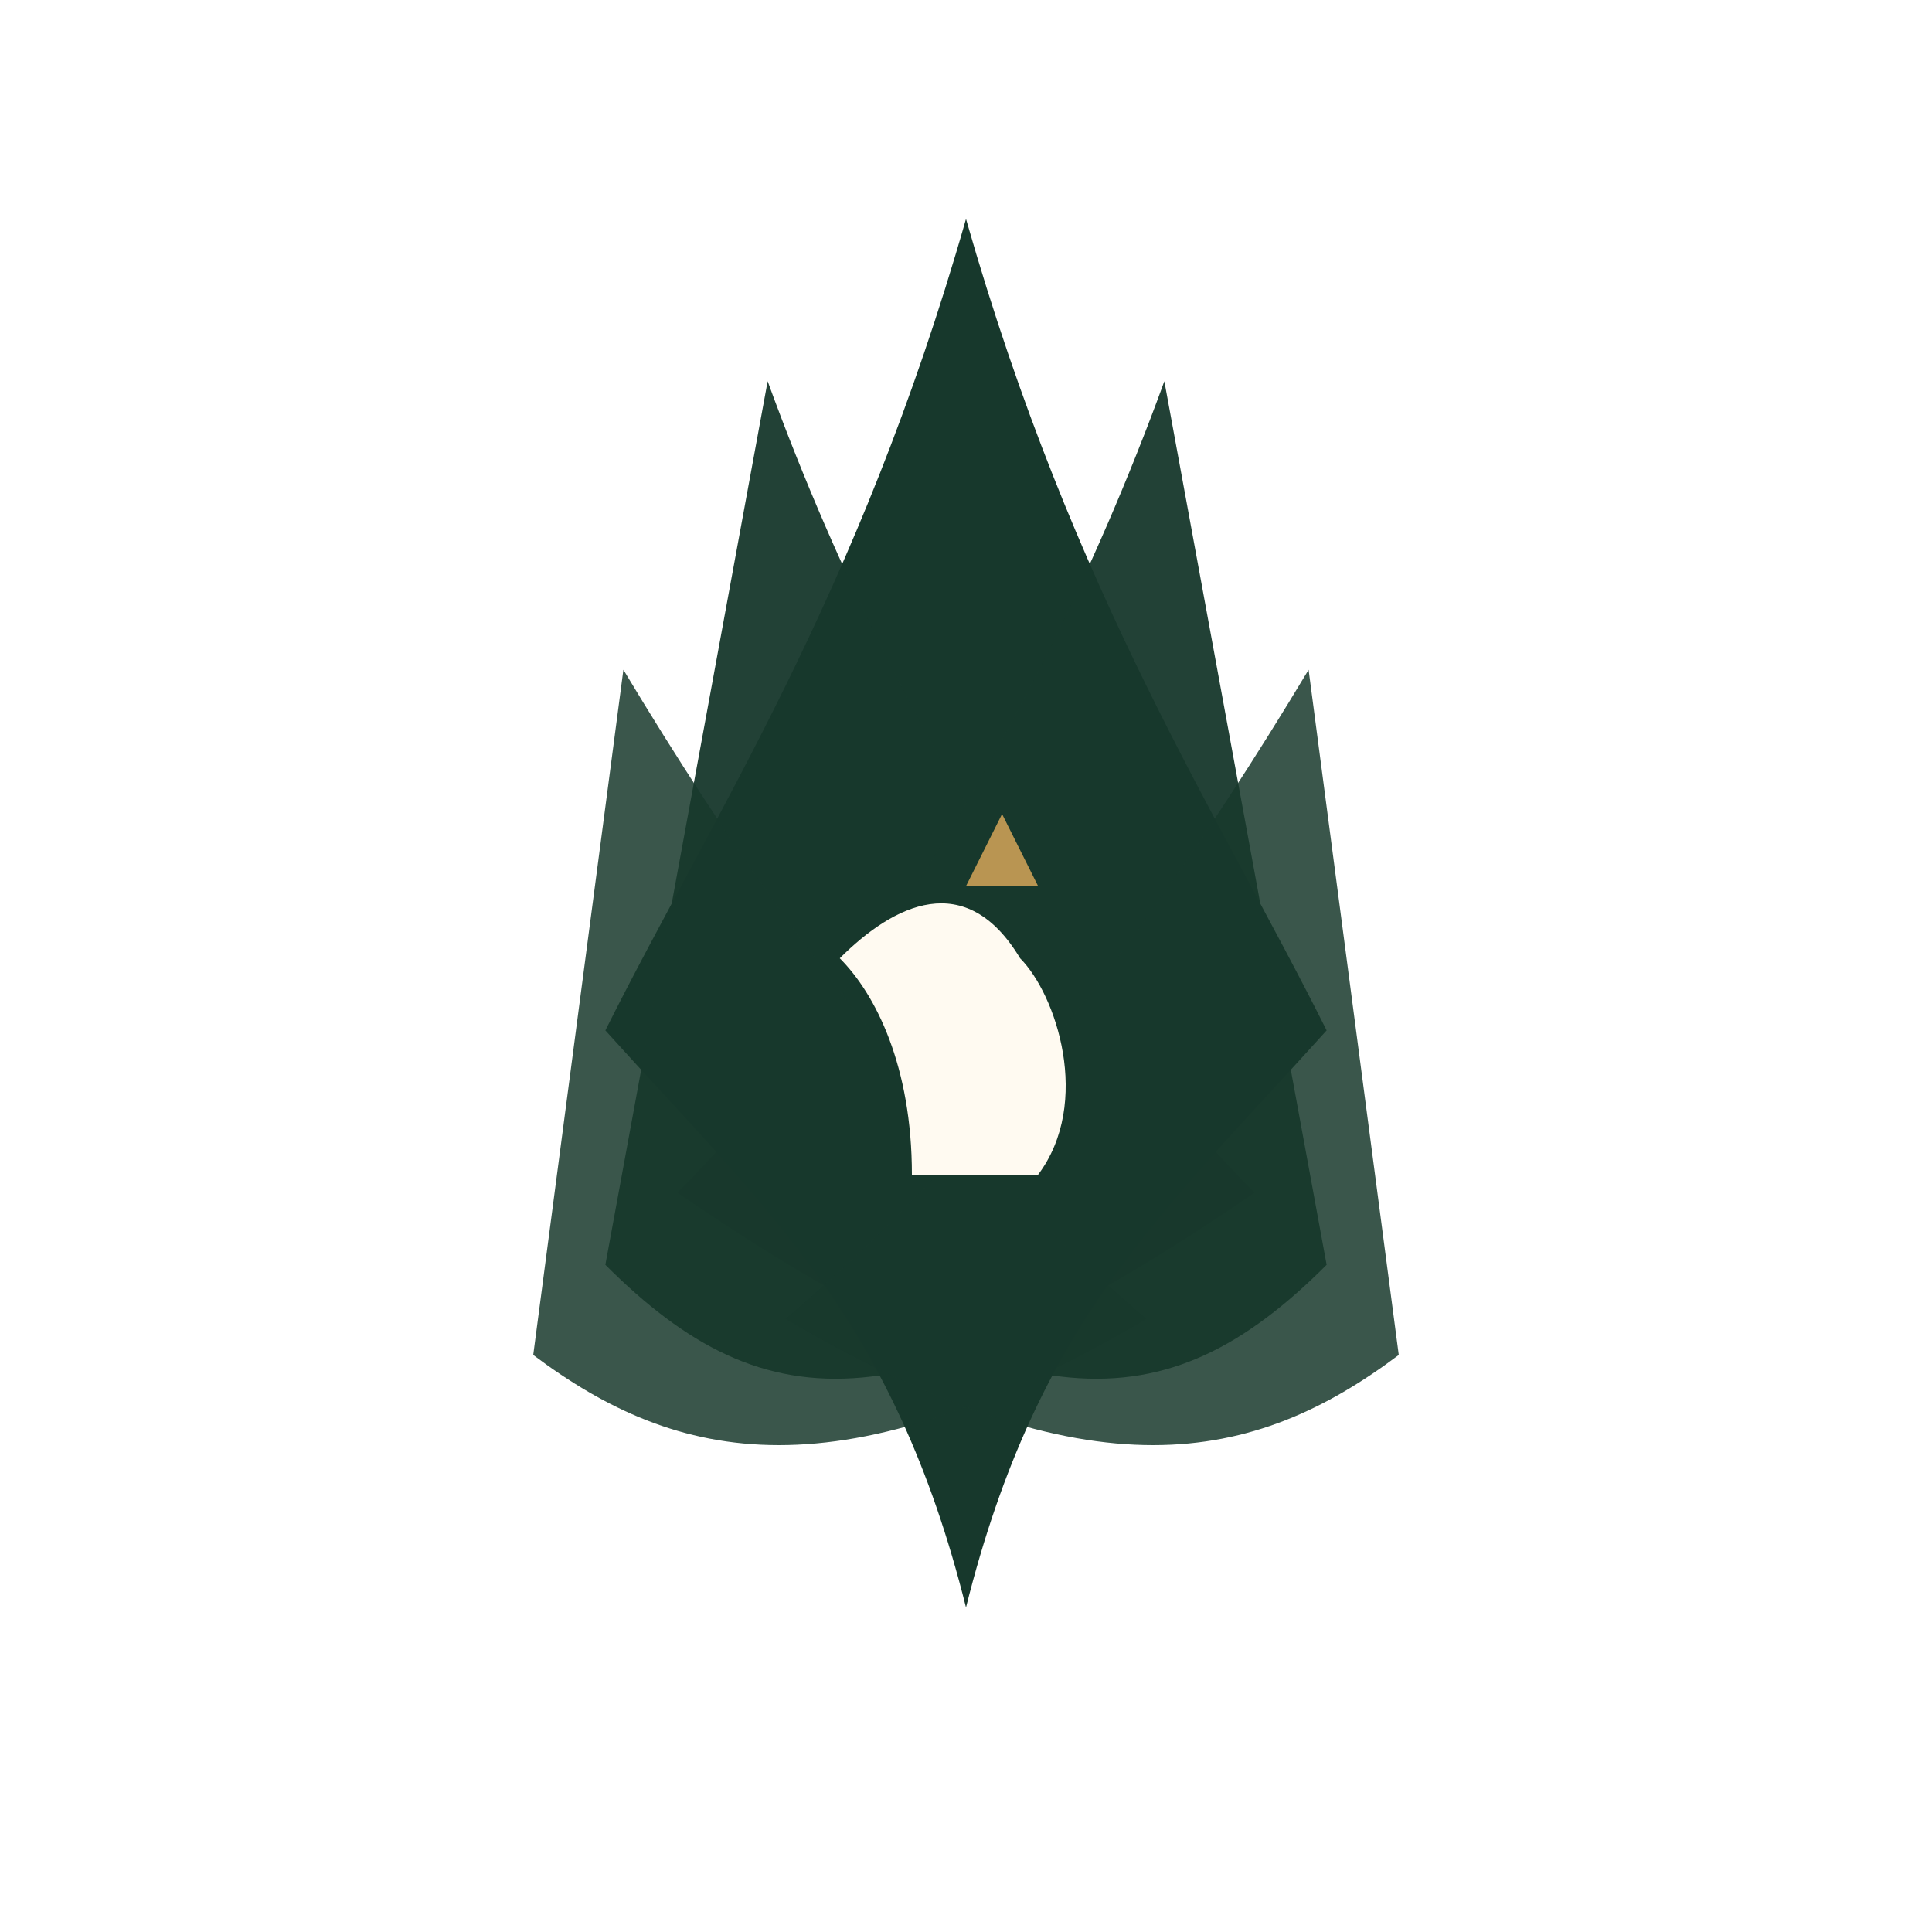
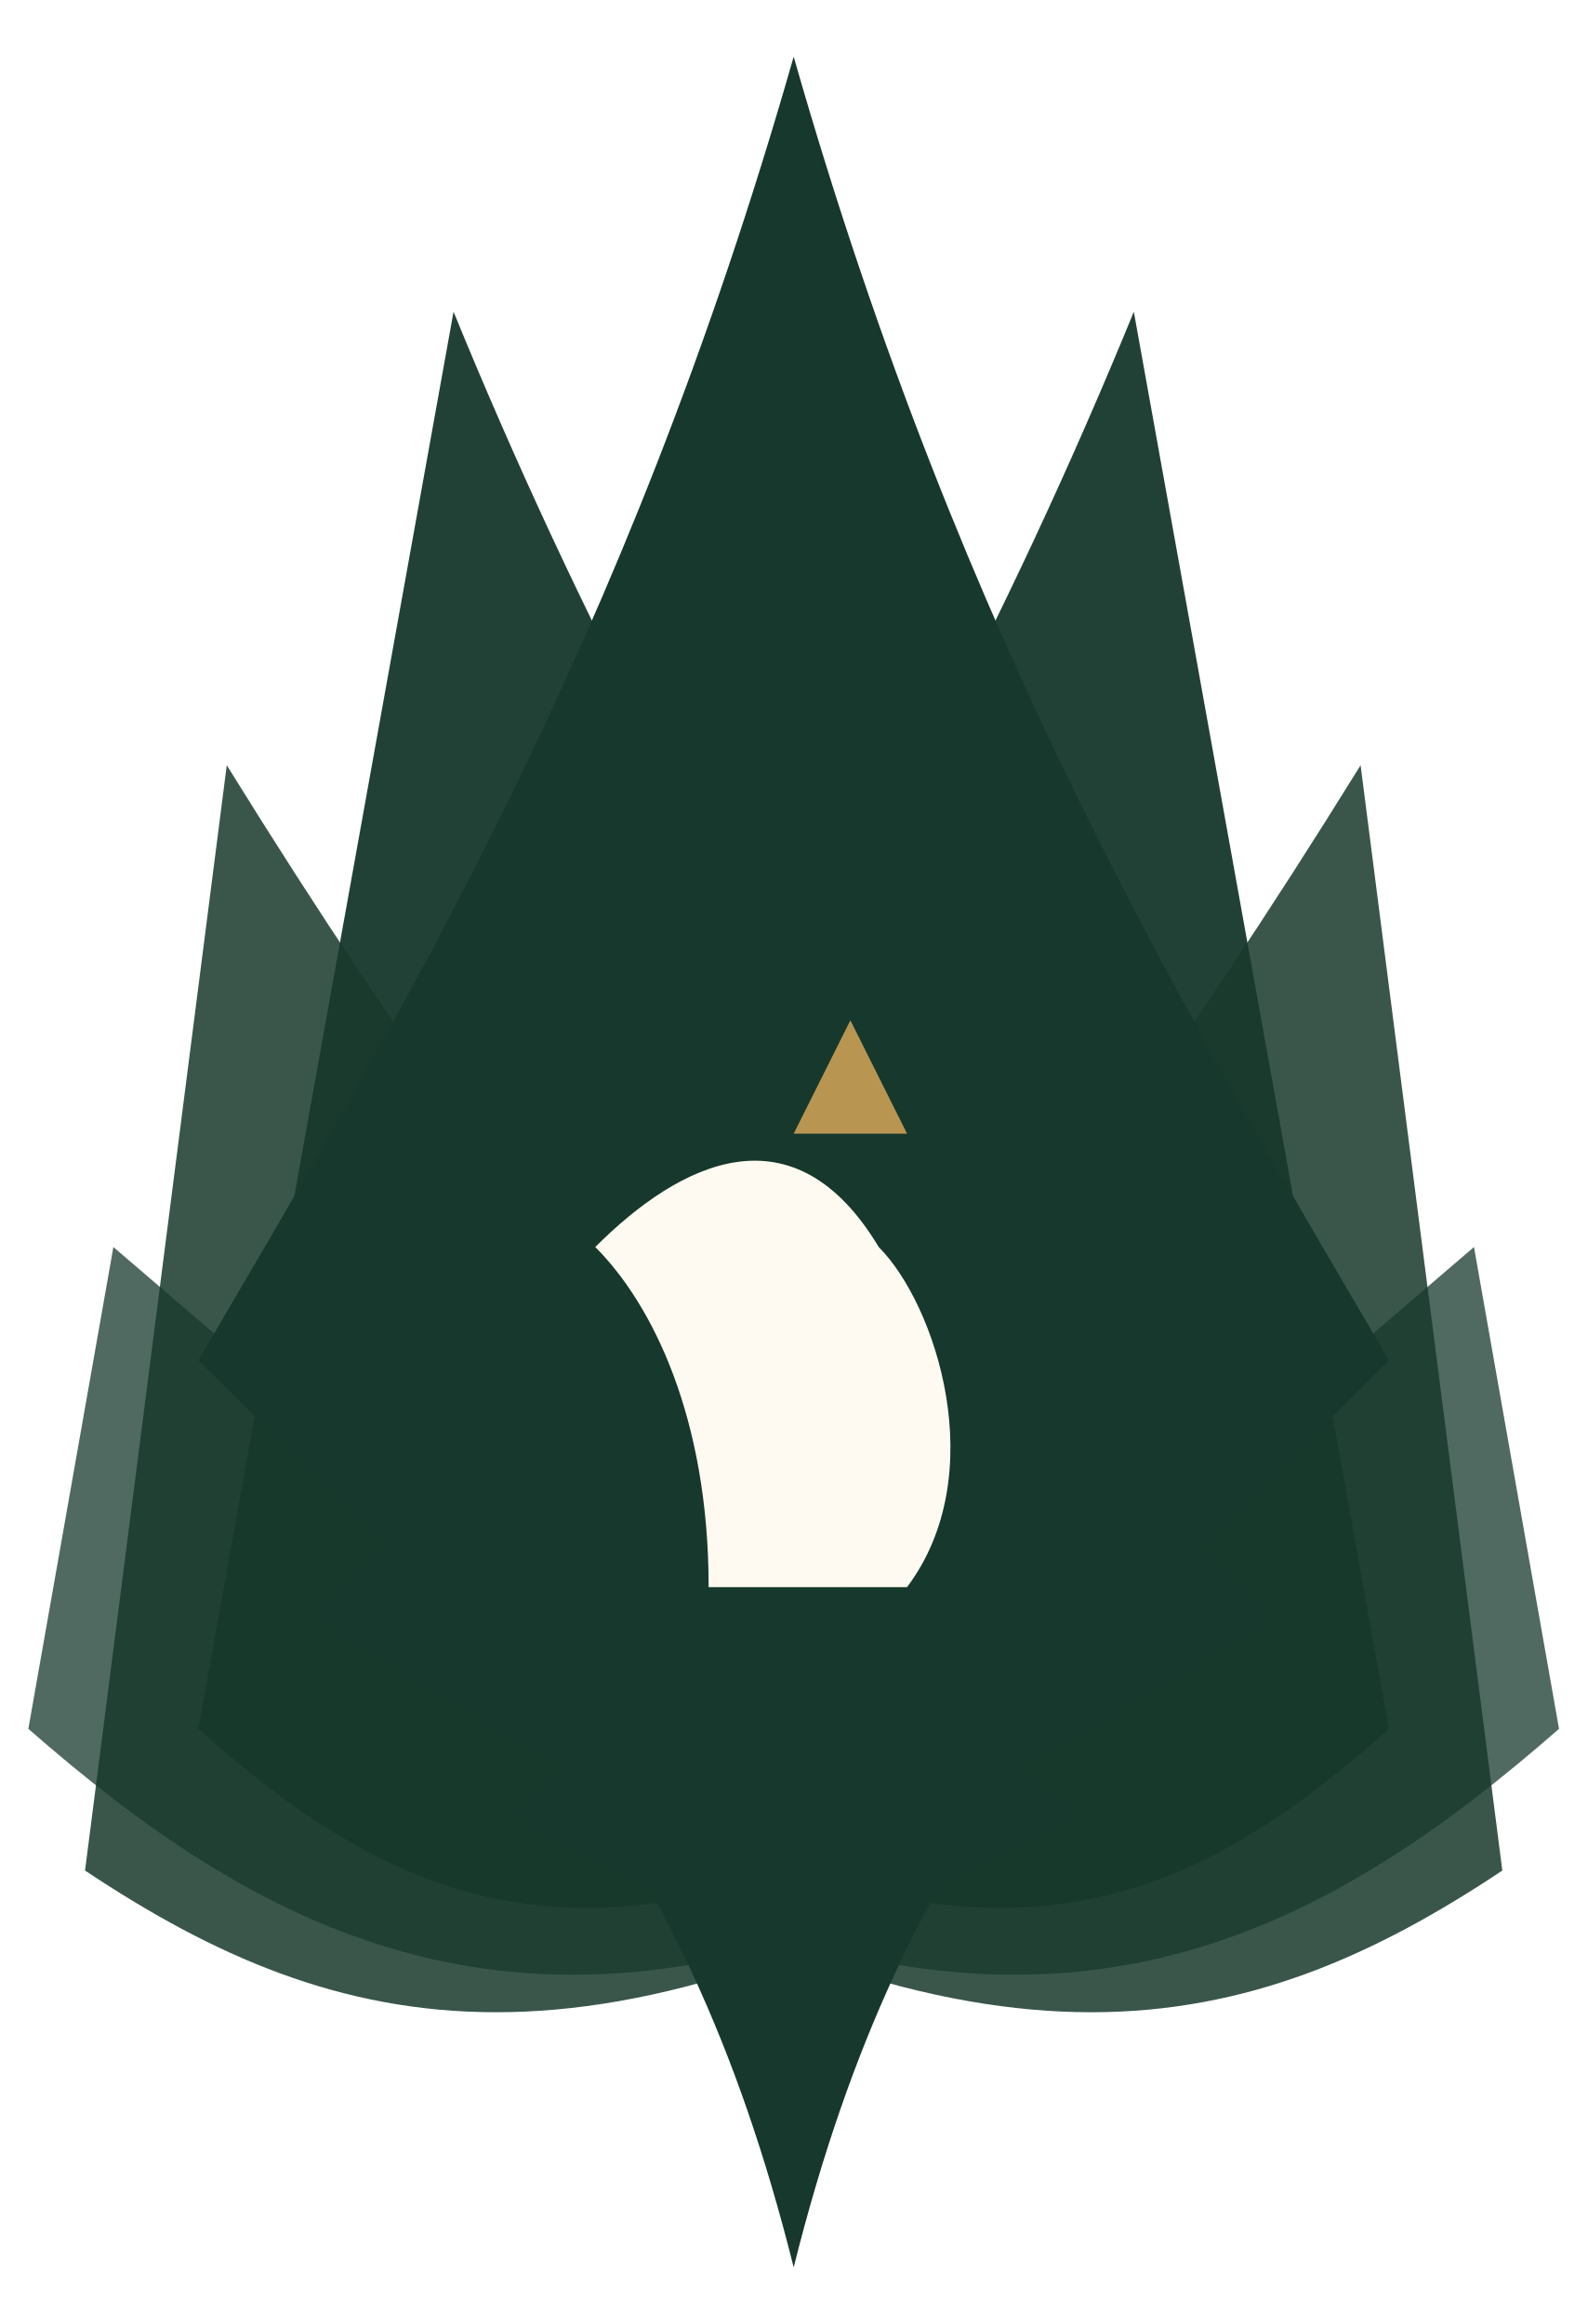
- <svg xmlns="http://www.w3.org/2000/svg" viewBox="0 0 300 300" width="300" height="300">
-   <g transform="translate(150, 160) scale(2.8)">
-     <g fill="#17382c">
-       <path d="M0,-45 C6,-24 14,-12 20,0 C11,10 4,16 0,32 C-4,16 -11,10 -20,0 C-14,-12 -6,-24 0,-45 Z" />
-       <path d="M-11,-36 C-3,-14 9,2 16,9 C-3,22 -11,22 -20,13 Z" opacity="0.95" />
-       <path d="M11,-36 C3,-14 -9,2 -16,9 C3,22 11,22 20,13 Z" opacity="0.95" />
-       <path d="M-19,-20 C-7,0 3,10 10,16 C-7,26 -16,24 -24,18 Z" opacity="0.85" />
-       <path d="M19,-20 C7,0 -3,10 -10,16 C7,26 16,24 24,18 Z" opacity="0.85" />
-       <path d="M-3,8 C-3,2 -5,-2 -7,-4 C-4,-7 0,-9 3,-4 C5,-2 7,4 4,8 Z" fill="#fffaf1" />
-       <path d="M0,-8 L2,-12 L4,-8 Z" fill="#b99552" />
-     </g>
+ <svg xmlns="http://www.w3.org/2000/svg" viewBox="-28 -48 56 82" width="100%" height="100%">
+   <g fill="#17382c">
+     <path d="M0,-46 C6,-25 14,-12 21,0 C11,10 4,16 0,32 C-4,16 -11,10 -21,0 C-14,-12 -6,-25 0,-46 Z" />
+     <path d="M-12,-37 C-3,-15 9,2 17,9 C-3,22 -11,22 -21,13 Z" opacity="0.95" />
+     <path d="M12,-37 C3,-15 -9,2 -17,9 C3,22 11,22 21,13 Z" opacity="0.95" />
+     <path d="M-20,-21 C-7,0 3,10 10,16 C-7,26 -16,24 -25,18 Z" opacity="0.85" />
+     <path d="M20,-21 C7,0 -3,10 -10,16 C7,26 16,24 25,18 Z" opacity="0.85" />
+     <path d="M-24,-4 C-10,8 -2,15 4,19 C-10,25 -19,20 -27,13 Z" opacity="0.75" />
+     <path d="M24,-4 C10,8 2,15 -4,19 C10,25 19,20 27,13 Z" opacity="0.75" />
+     <path d="M-3,8 C-3,2 -5,-2 -7,-4 C-4,-7 0,-9 3,-4 C5,-2 7,4 4,8 Z" fill="#fffaf1" />
+     <path d="M0,-8 L2,-12 L4,-8 Z" fill="#b99552" />
  </g>
</svg>
